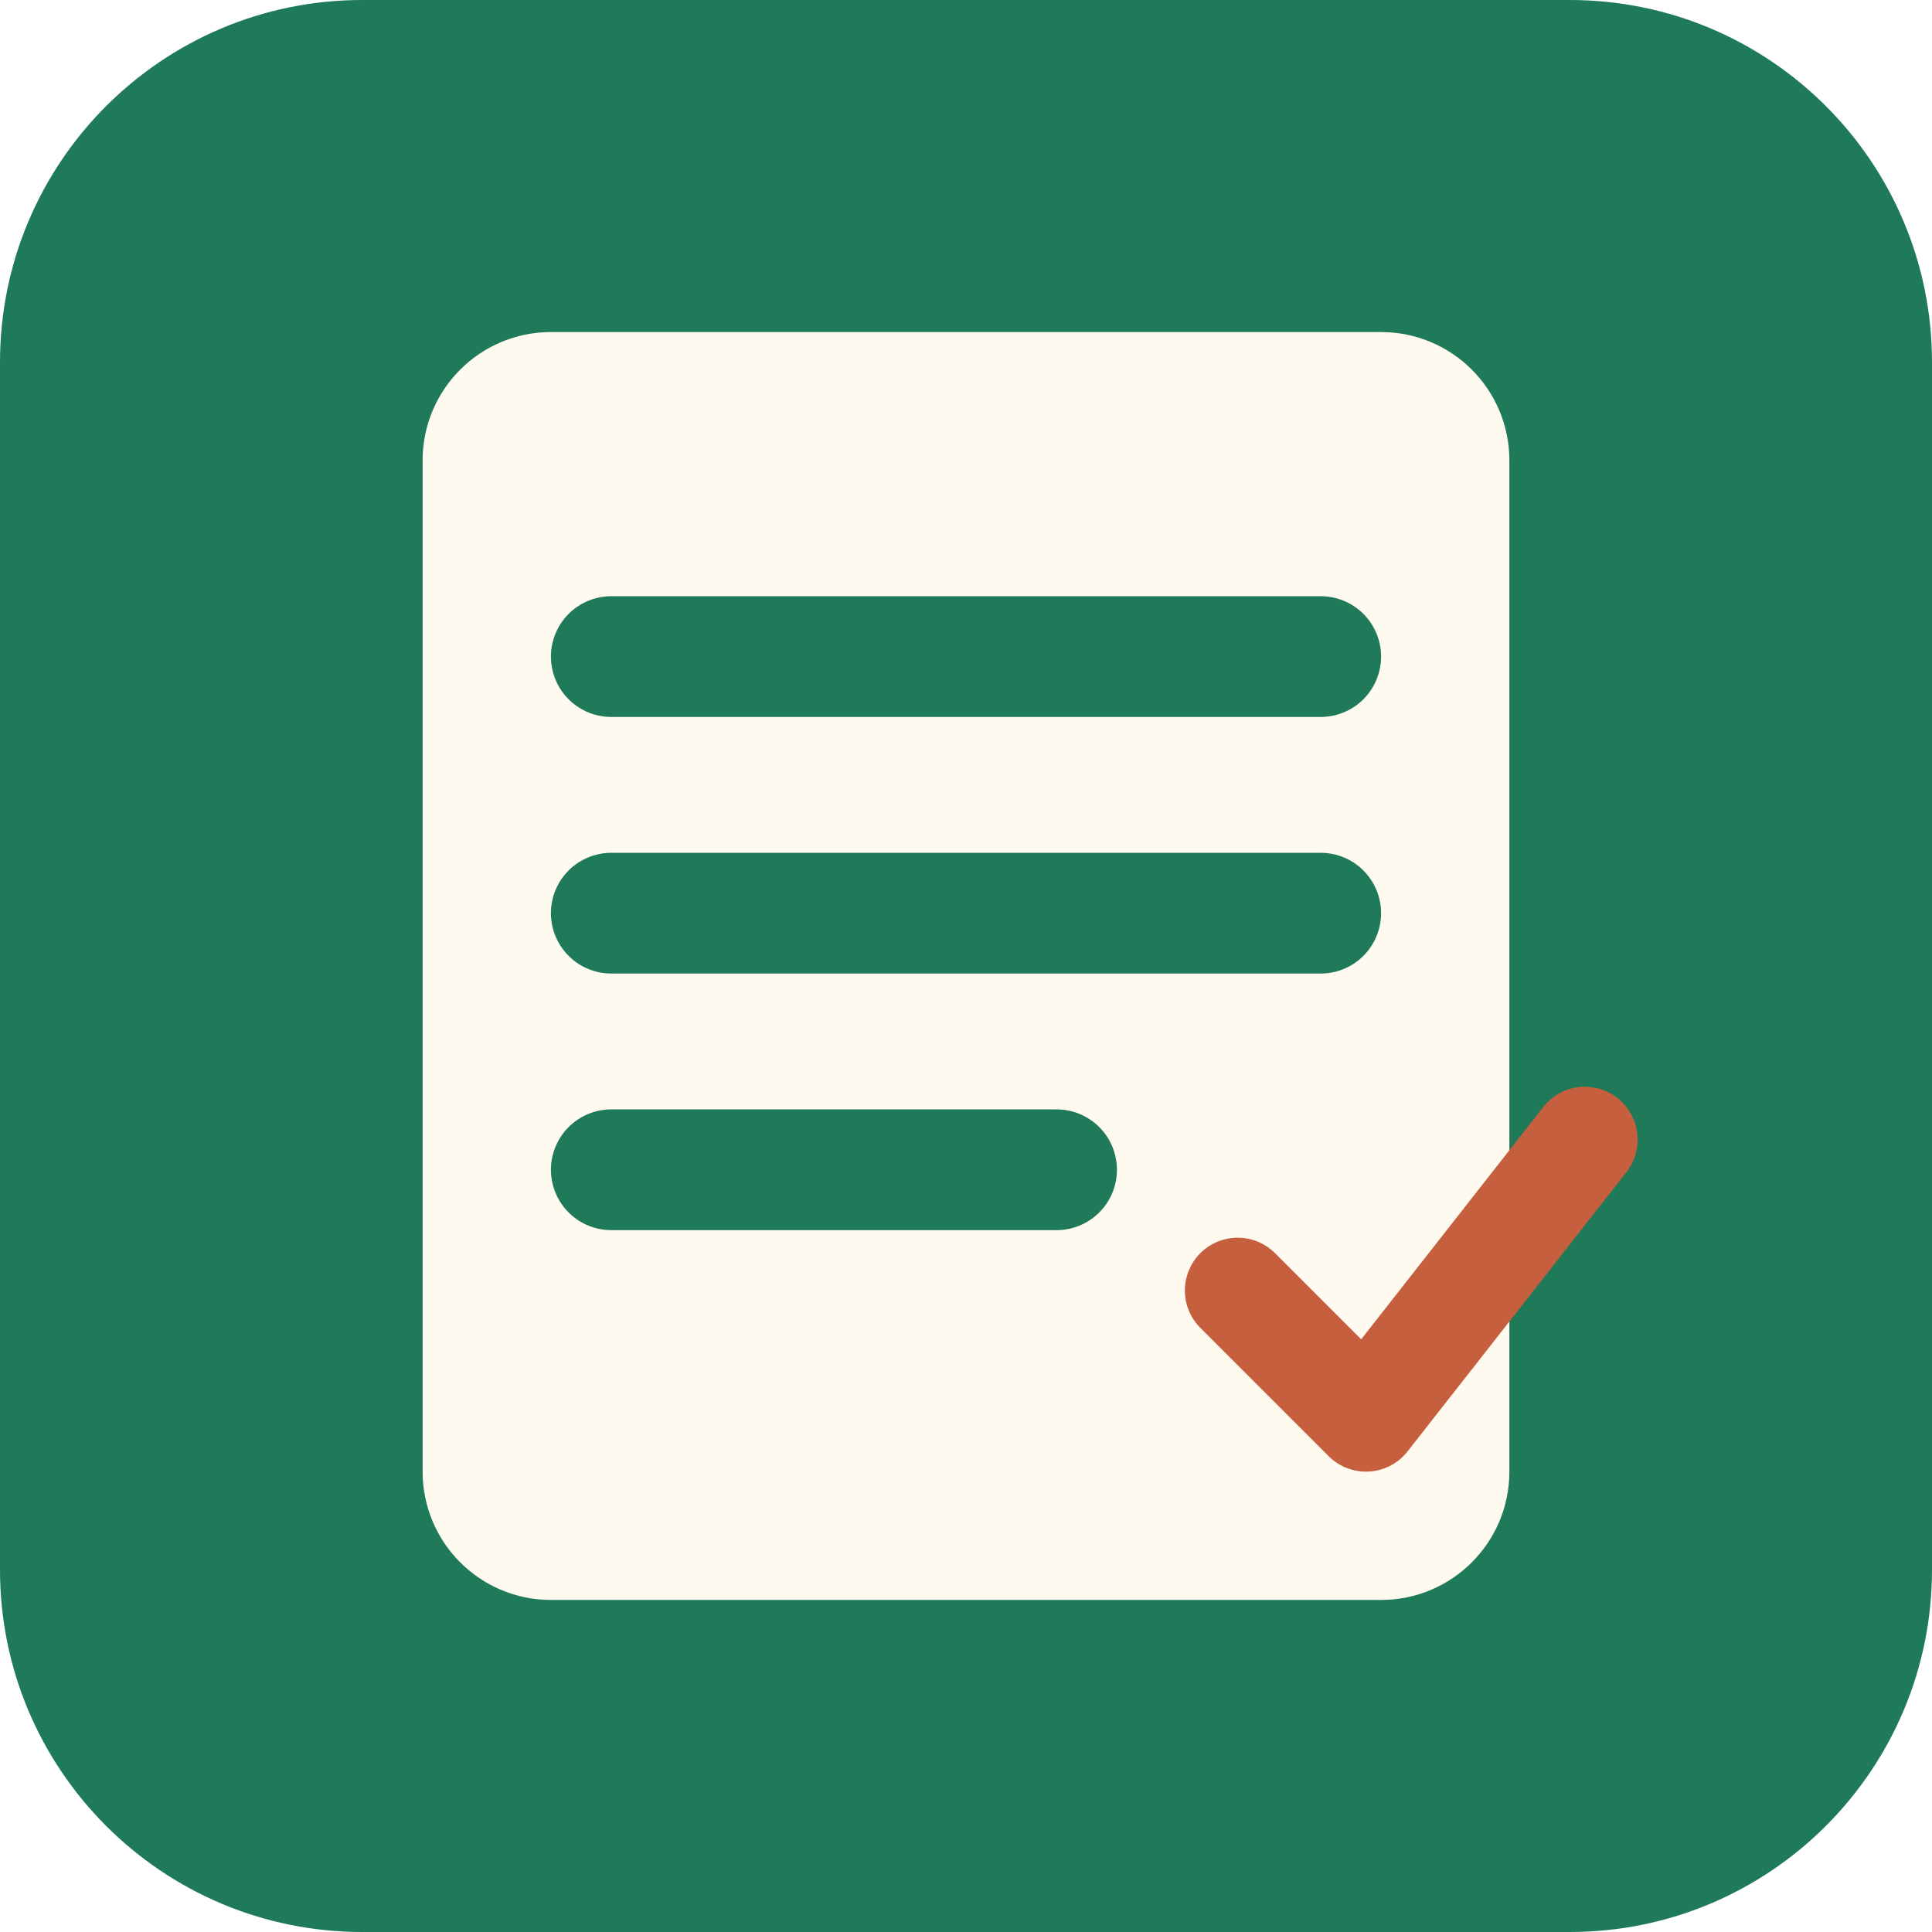
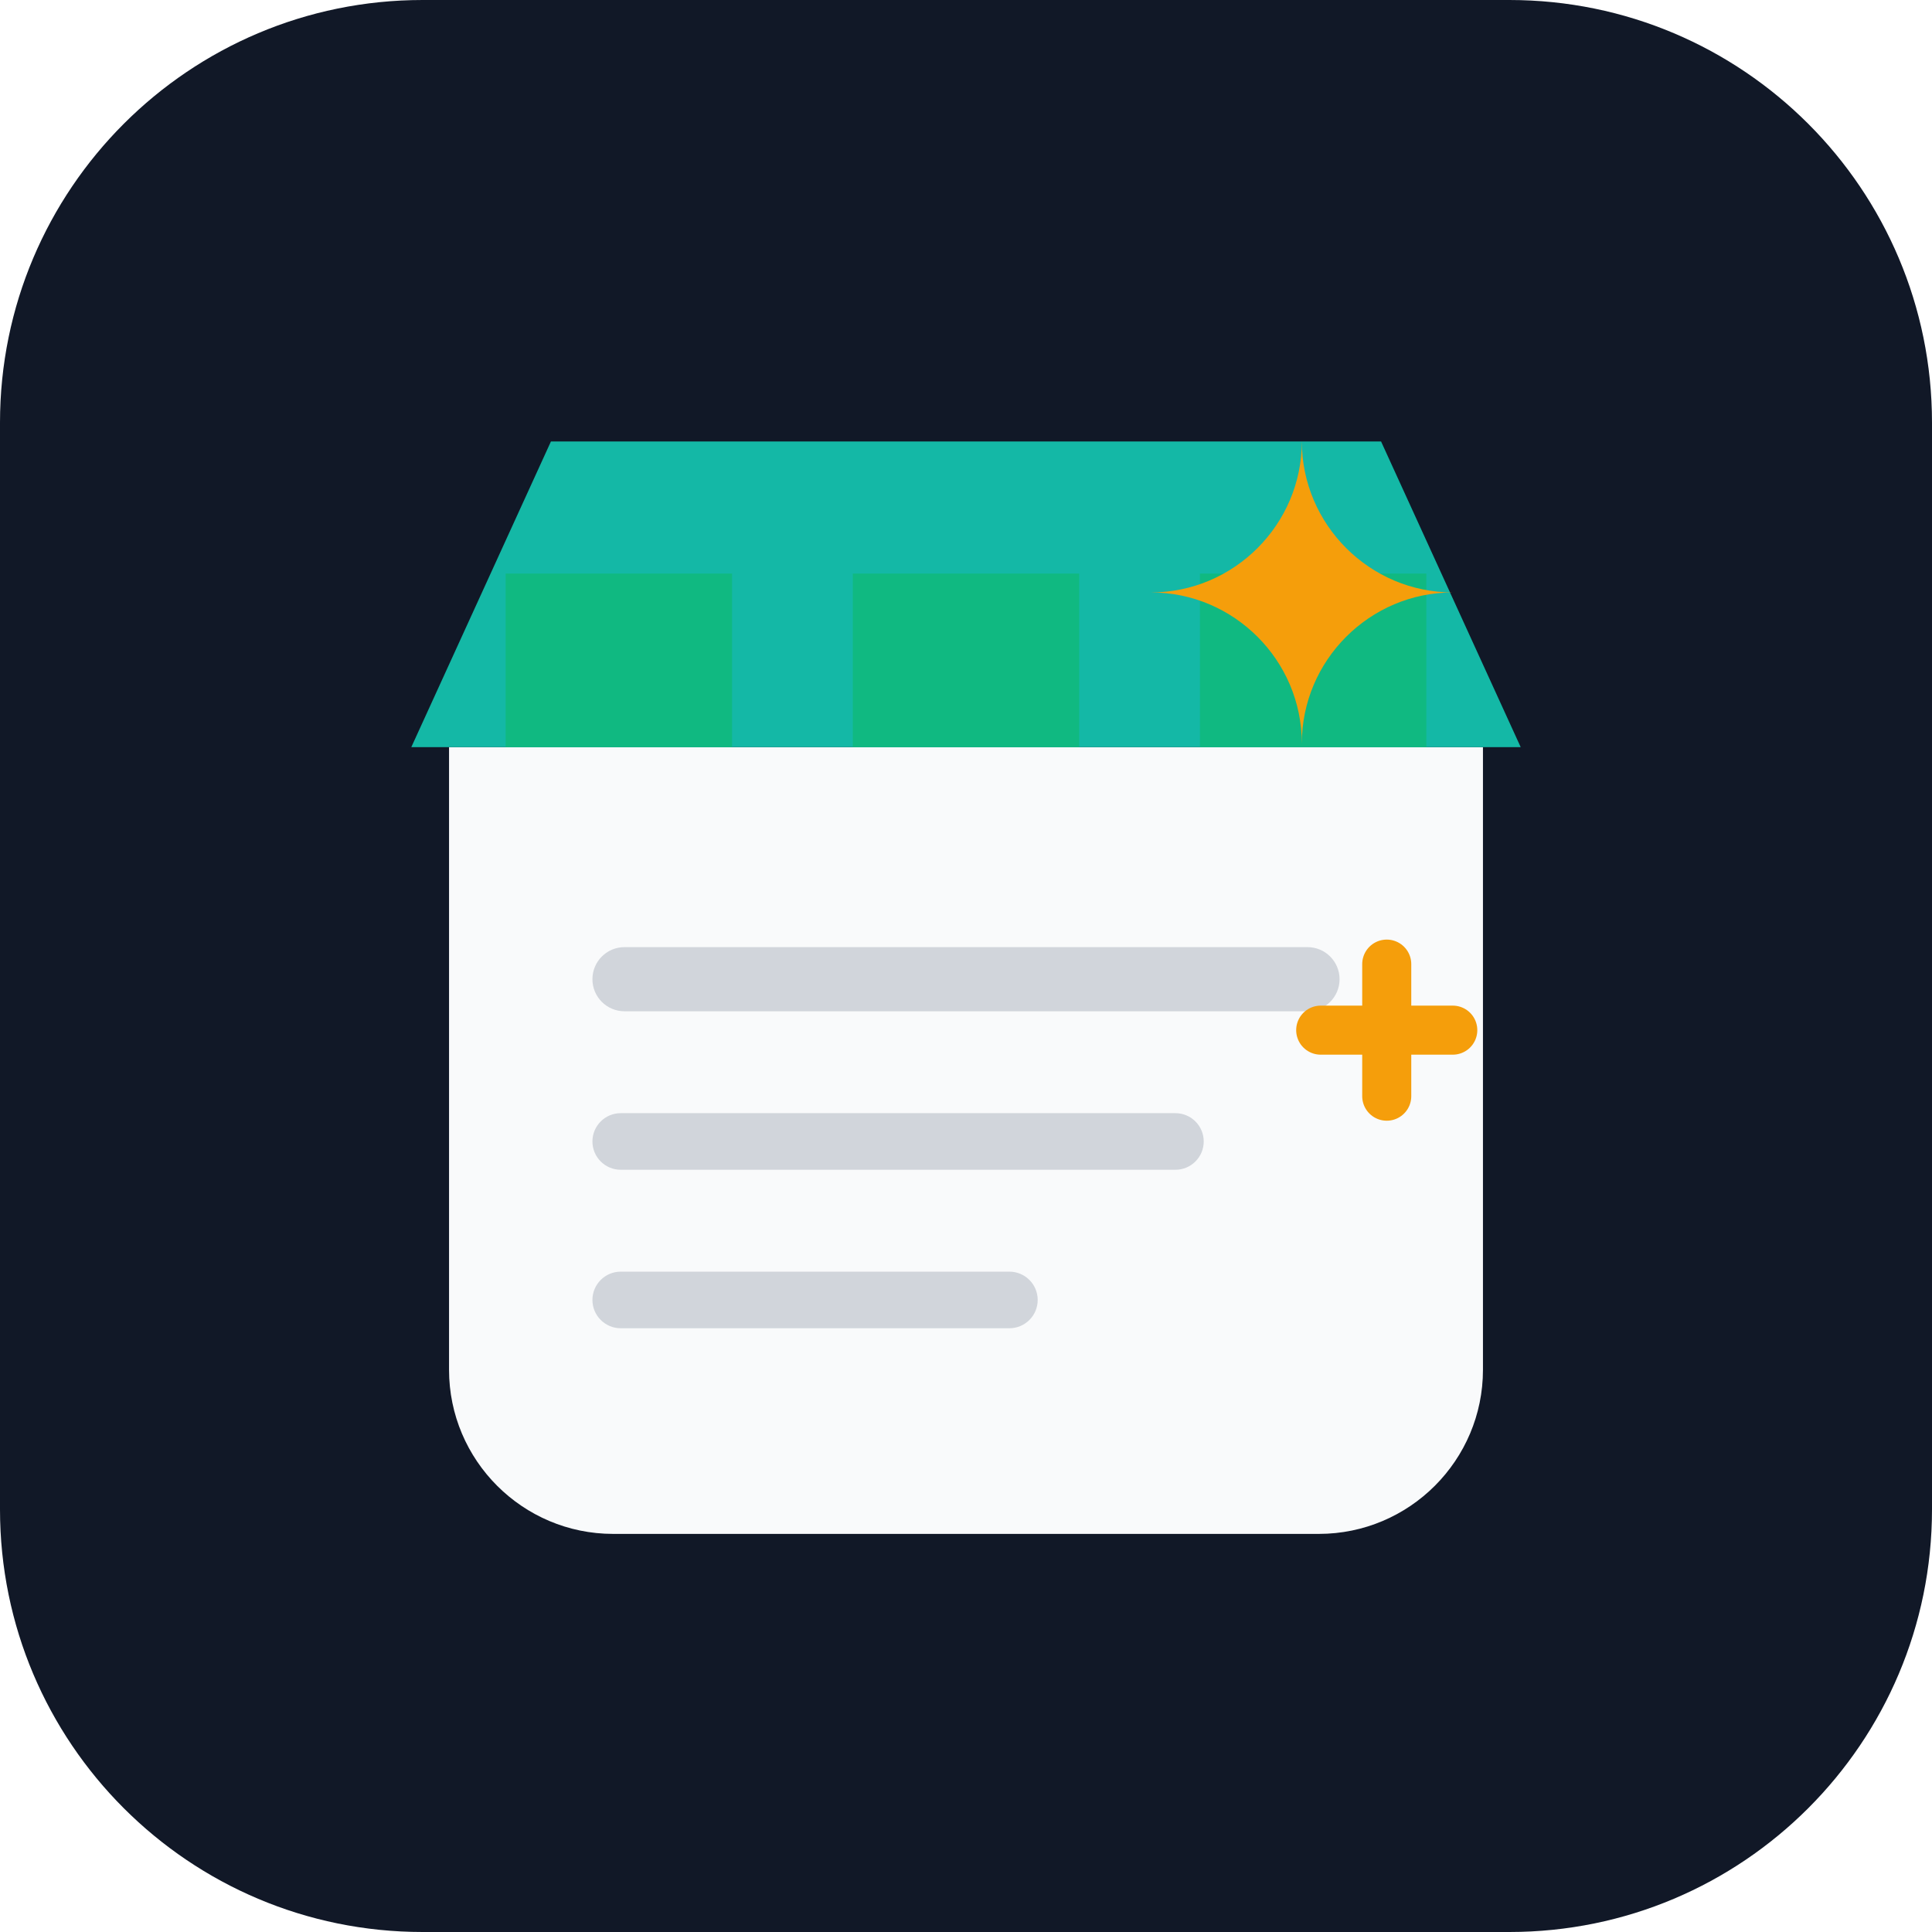
- <svg xmlns="http://www.w3.org/2000/svg" viewBox="0 0 512 512">
-   <rect width="512" height="512" rx="96" fill="#1f7a5a" />
-   <rect x="112" y="88" width="288" height="336" rx="34" fill="#fffaf0" />
-   <path d="M162 174h188M162 242h188M162 310h118" stroke="#1f7a5a" stroke-width="32" stroke-linecap="round" />
-   <path d="M328 342l34 34 58-74" stroke="#c65f3d" stroke-width="28" stroke-linecap="round" stroke-linejoin="round" fill="none" />
+ <svg xmlns="http://www.w3.org/2000/svg" width="1024" height="1024" viewBox="0 0 1024 1024" role="img" aria-labelledby="title desc">
+   <rect width="1024" height="1024" rx="224" fill="#111827" />
+   <path d="M238 396h548v330c0 48-39 87-87 87H325c-48 0-87-39-87-87V396Z" fill="#F9FAFB" />
+   <path d="M292 234h440l74 162H218l74-162Z" fill="#14B8A6" />
+   <path d="M268 396v-92h120v92H268Zm184 0v-92h120v92H452Zm184 0v-92h120v92H636Z" fill="#10B981" />
+   <rect x="314" y="502" width="396" height="34" rx="17" fill="#D1D5DB" />
+   <rect x="314" y="590" width="324" height="30" rx="15" fill="#D1D5DB" />
+   <rect x="314" y="674" width="236" height="30" rx="15" fill="#D1D5DB" />
+   <path d="M700 546h70M735 511v70" stroke="#F59E0B" stroke-width="26" stroke-linecap="round" />
+   <path d="M690 234c0 44-36 80-80 80 44 0 80 36 80 80 0-44 36-80 80-80-44 0-80-36-80-80Z" fill="#F59E0B" />
</svg>
